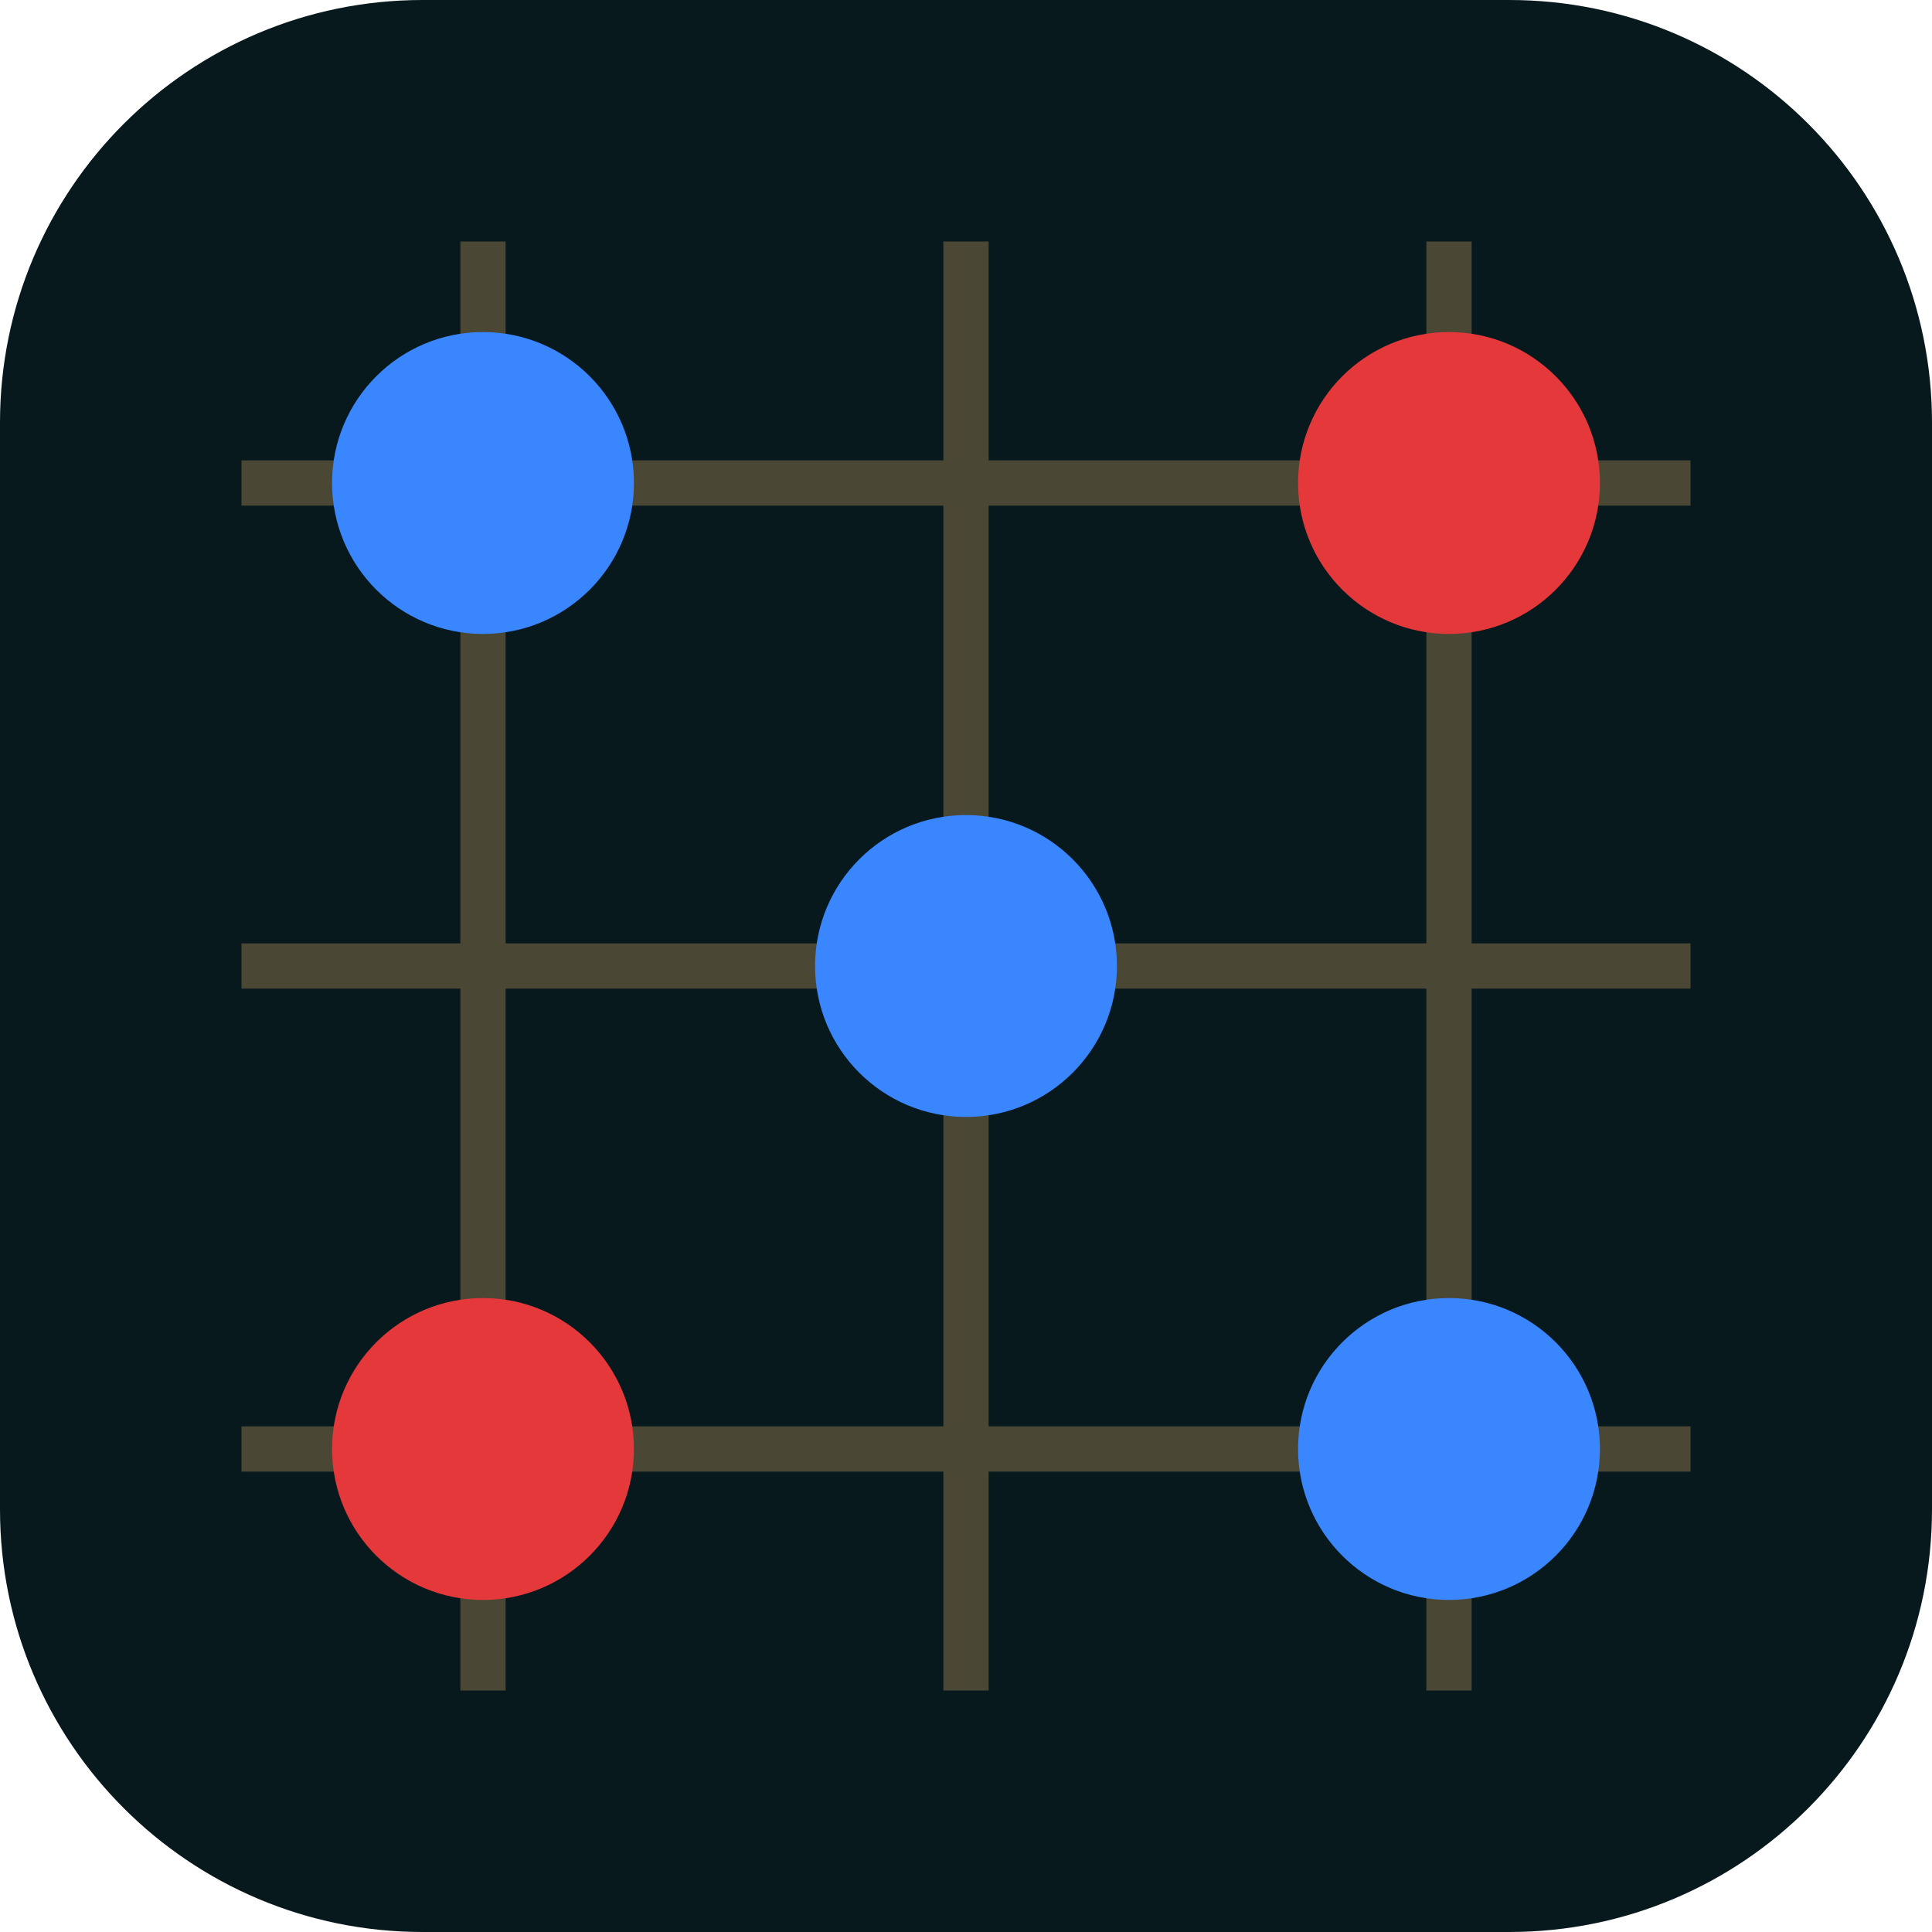
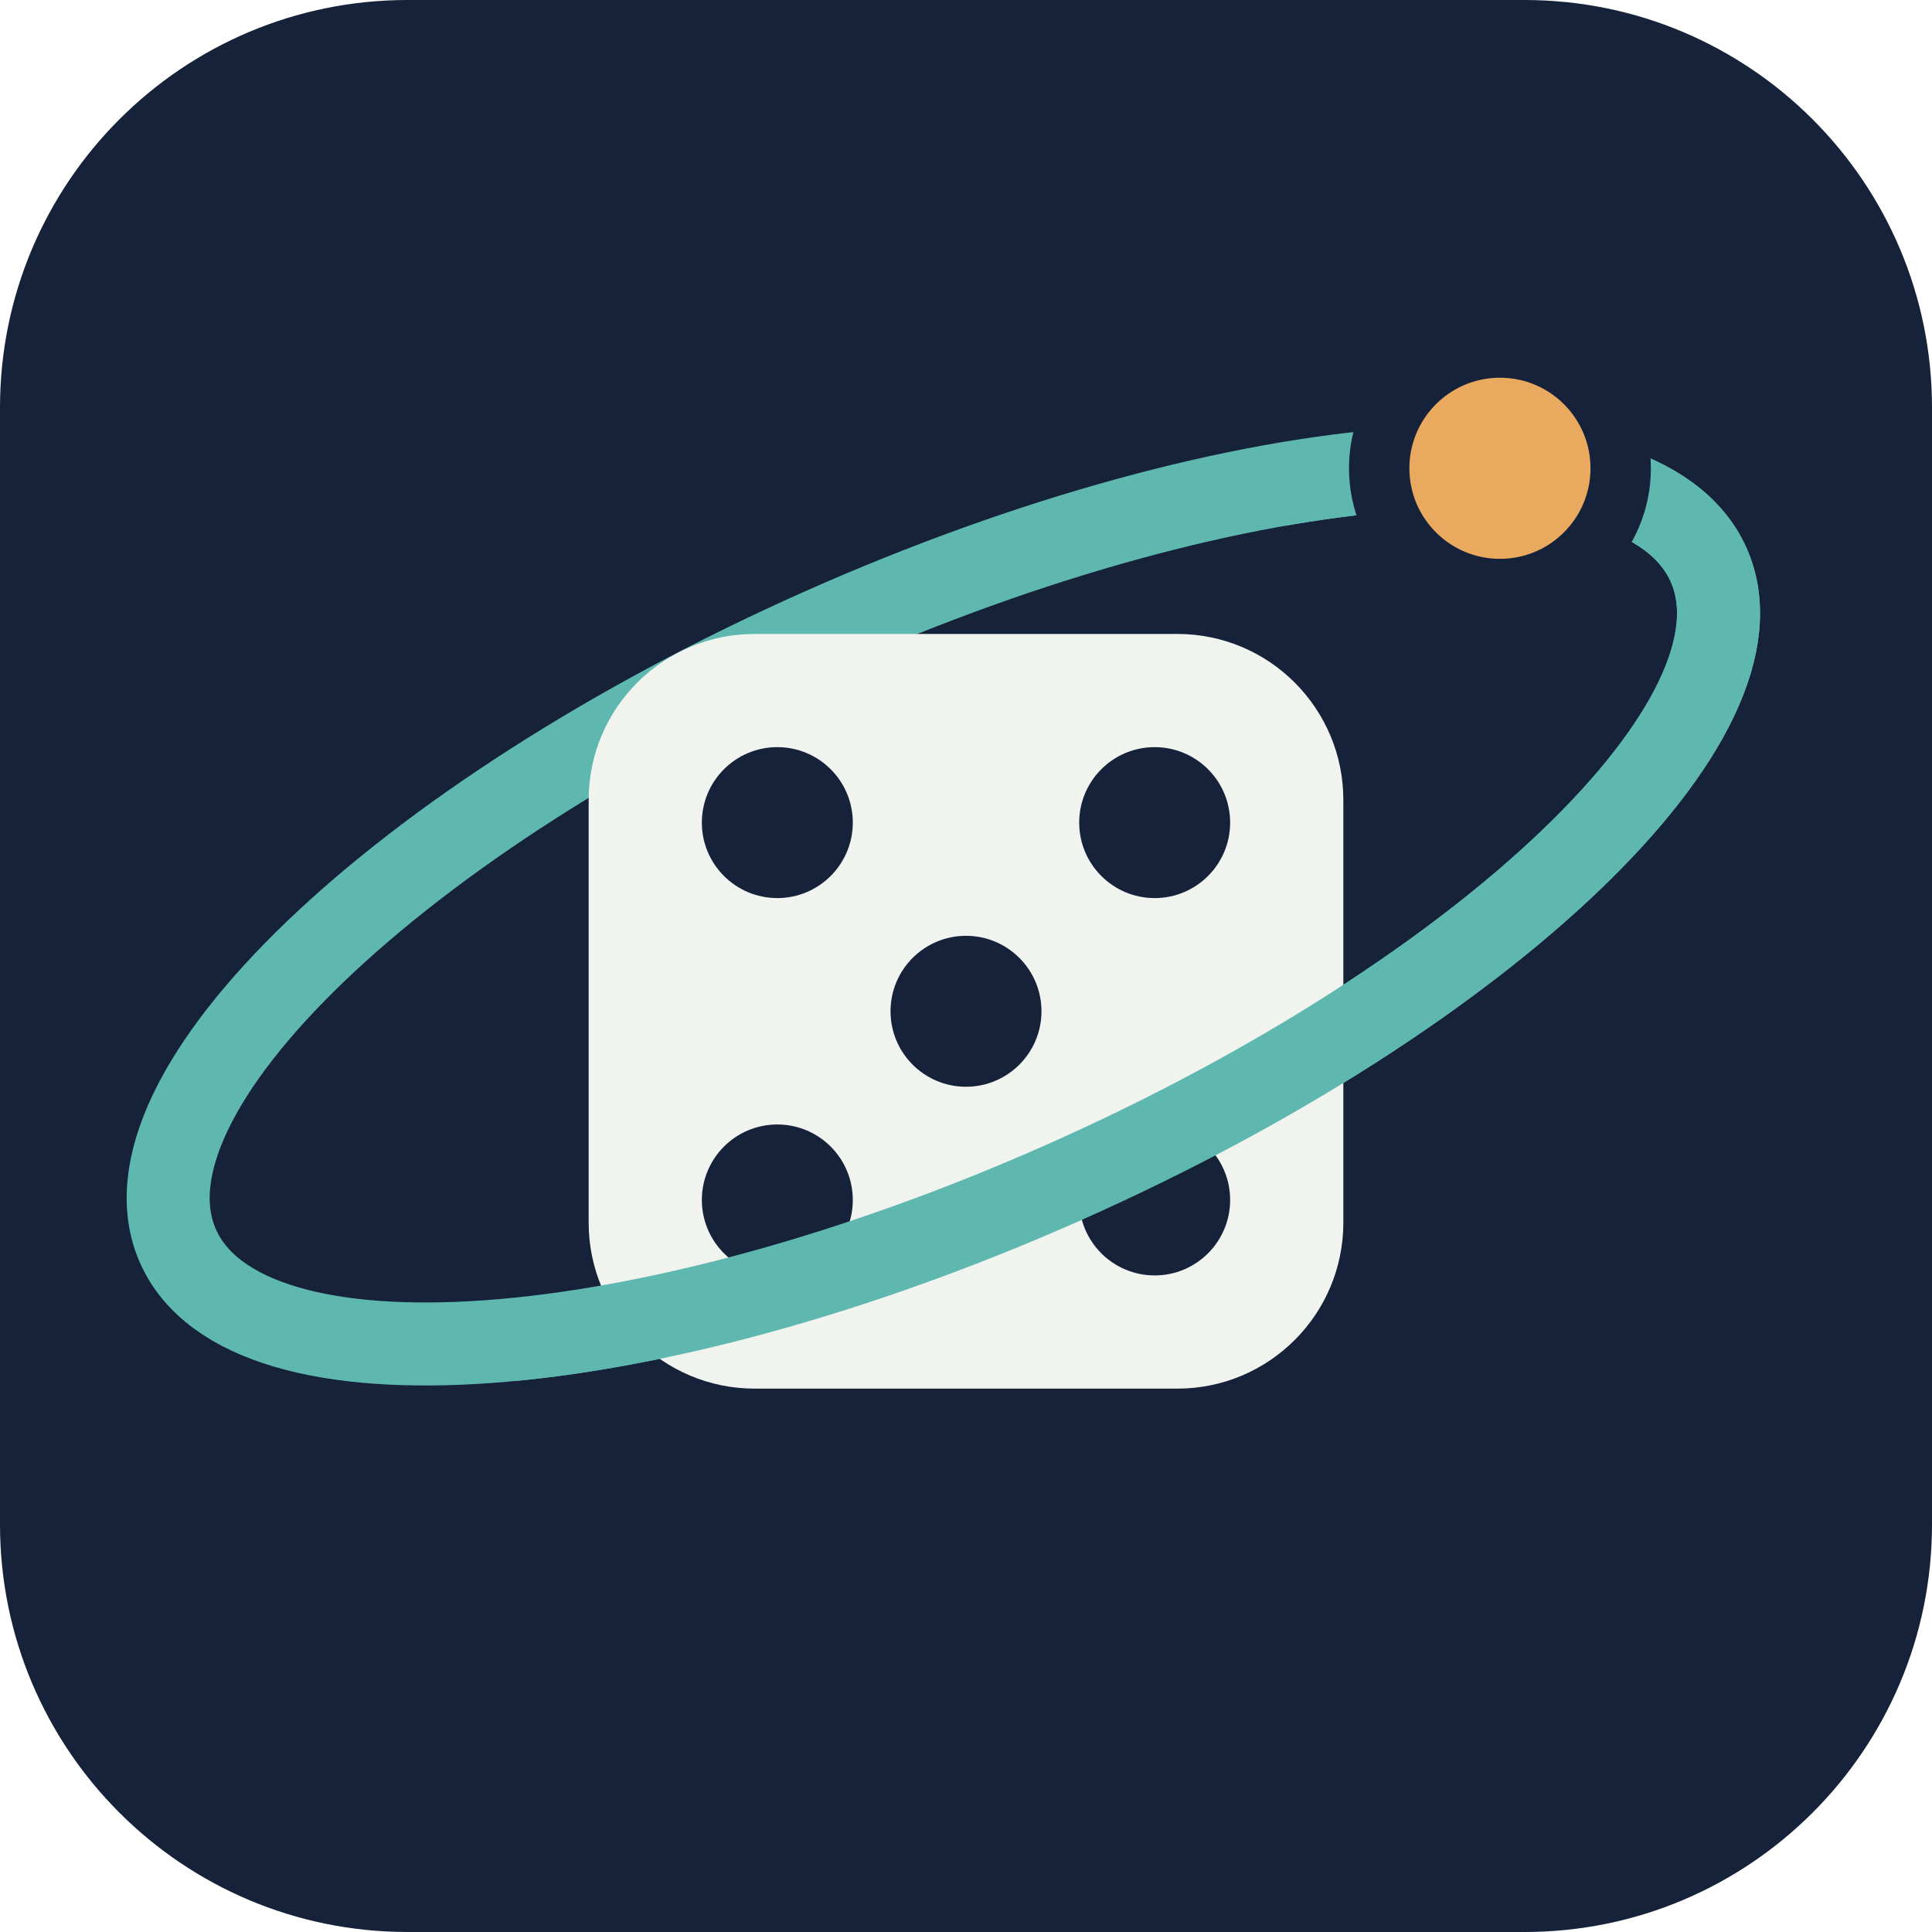
- <svg xmlns="http://www.w3.org/2000/svg" viewBox="0 0 64 64">
-   <rect width="64" height="64" rx="14" fill="#07191d" />
-   <g stroke="#c89d62" stroke-opacity="0.35" stroke-width="1.5">
-     <path d="M16 8v48M32 8v48M48 8v48M8 16h48M8 32h48M8 48h48" />
+ <svg xmlns="http://www.w3.org/2000/svg" viewBox="0 0 512 512" role="img" aria-labelledby="title desc">
+   <defs>
+     <clipPath id="orbit-front">
+       <rect x="-200" y="240" width="900" height="500" transform="rotate(-24 250 240)" />
+     </clipPath>
+   </defs>
+   <rect width="512" height="512" rx="108" fill="#16213a" />
+   <ellipse cx="250" cy="240" rx="222" ry="80" fill="none" stroke="#5fb8b0" stroke-width="22" transform="rotate(-24 250 240)" />
+   <rect x="156" y="168" width="200" height="200" rx="44" fill="#f1f3ee" />
+   <g fill="#16213a">
+     <circle cx="206" cy="218" r="20" />
+     <circle cx="306" cy="218" r="20" />
+     <circle cx="256" cy="268" r="20" />
+     <circle cx="206" cy="318" r="20" />
+     <circle cx="306" cy="318" r="20" />
  </g>
-   <circle cx="16" cy="16" r="5" fill="#3a86ff" />
-   <circle cx="48" cy="16" r="5" fill="#e5383b" />
-   <circle cx="32" cy="32" r="5" fill="#3a86ff" />
-   <circle cx="16" cy="48" r="5" fill="#e5383b" />
-   <circle cx="48" cy="48" r="5" fill="#3a86ff" />
+   <ellipse cx="250" cy="240" rx="222" ry="80" fill="none" stroke="#5fb8b0" stroke-width="22" transform="rotate(-24 250 240)" clip-path="url(#orbit-front)" />
+   <circle cx="397.5" cy="124.1" r="32" fill="#e9a95f" stroke="#16213a" stroke-width="16" />
</svg>
